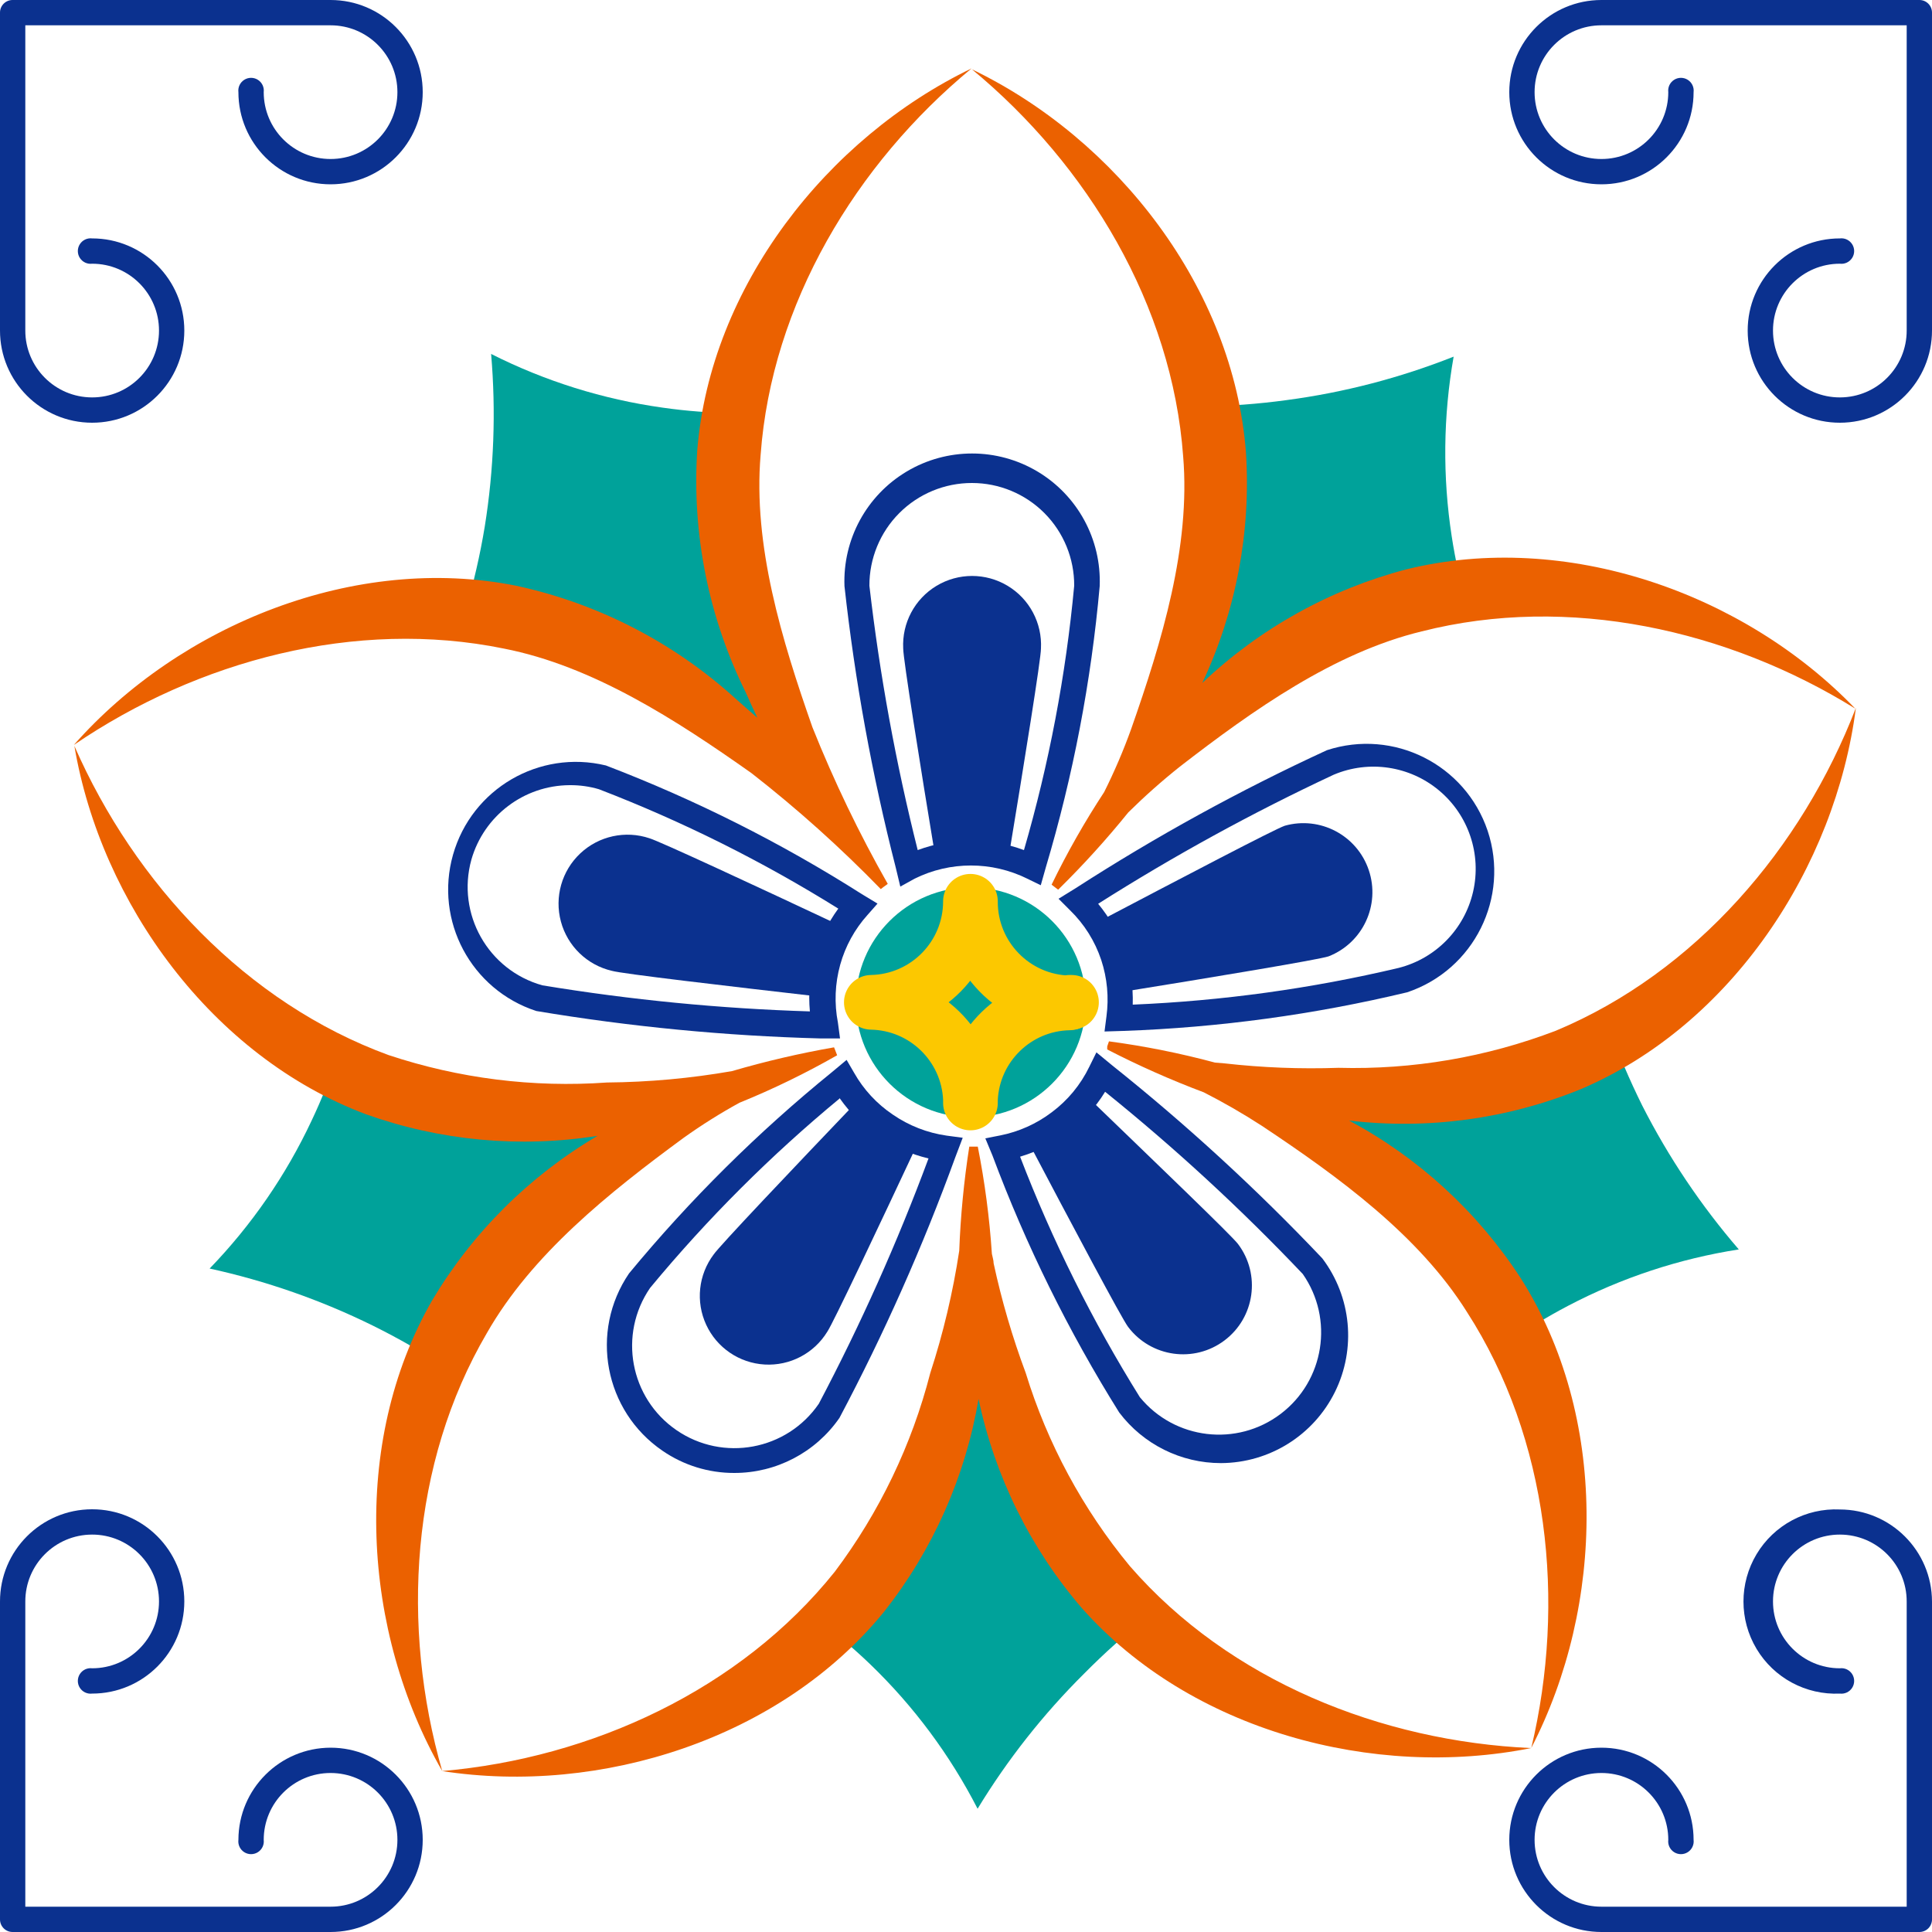
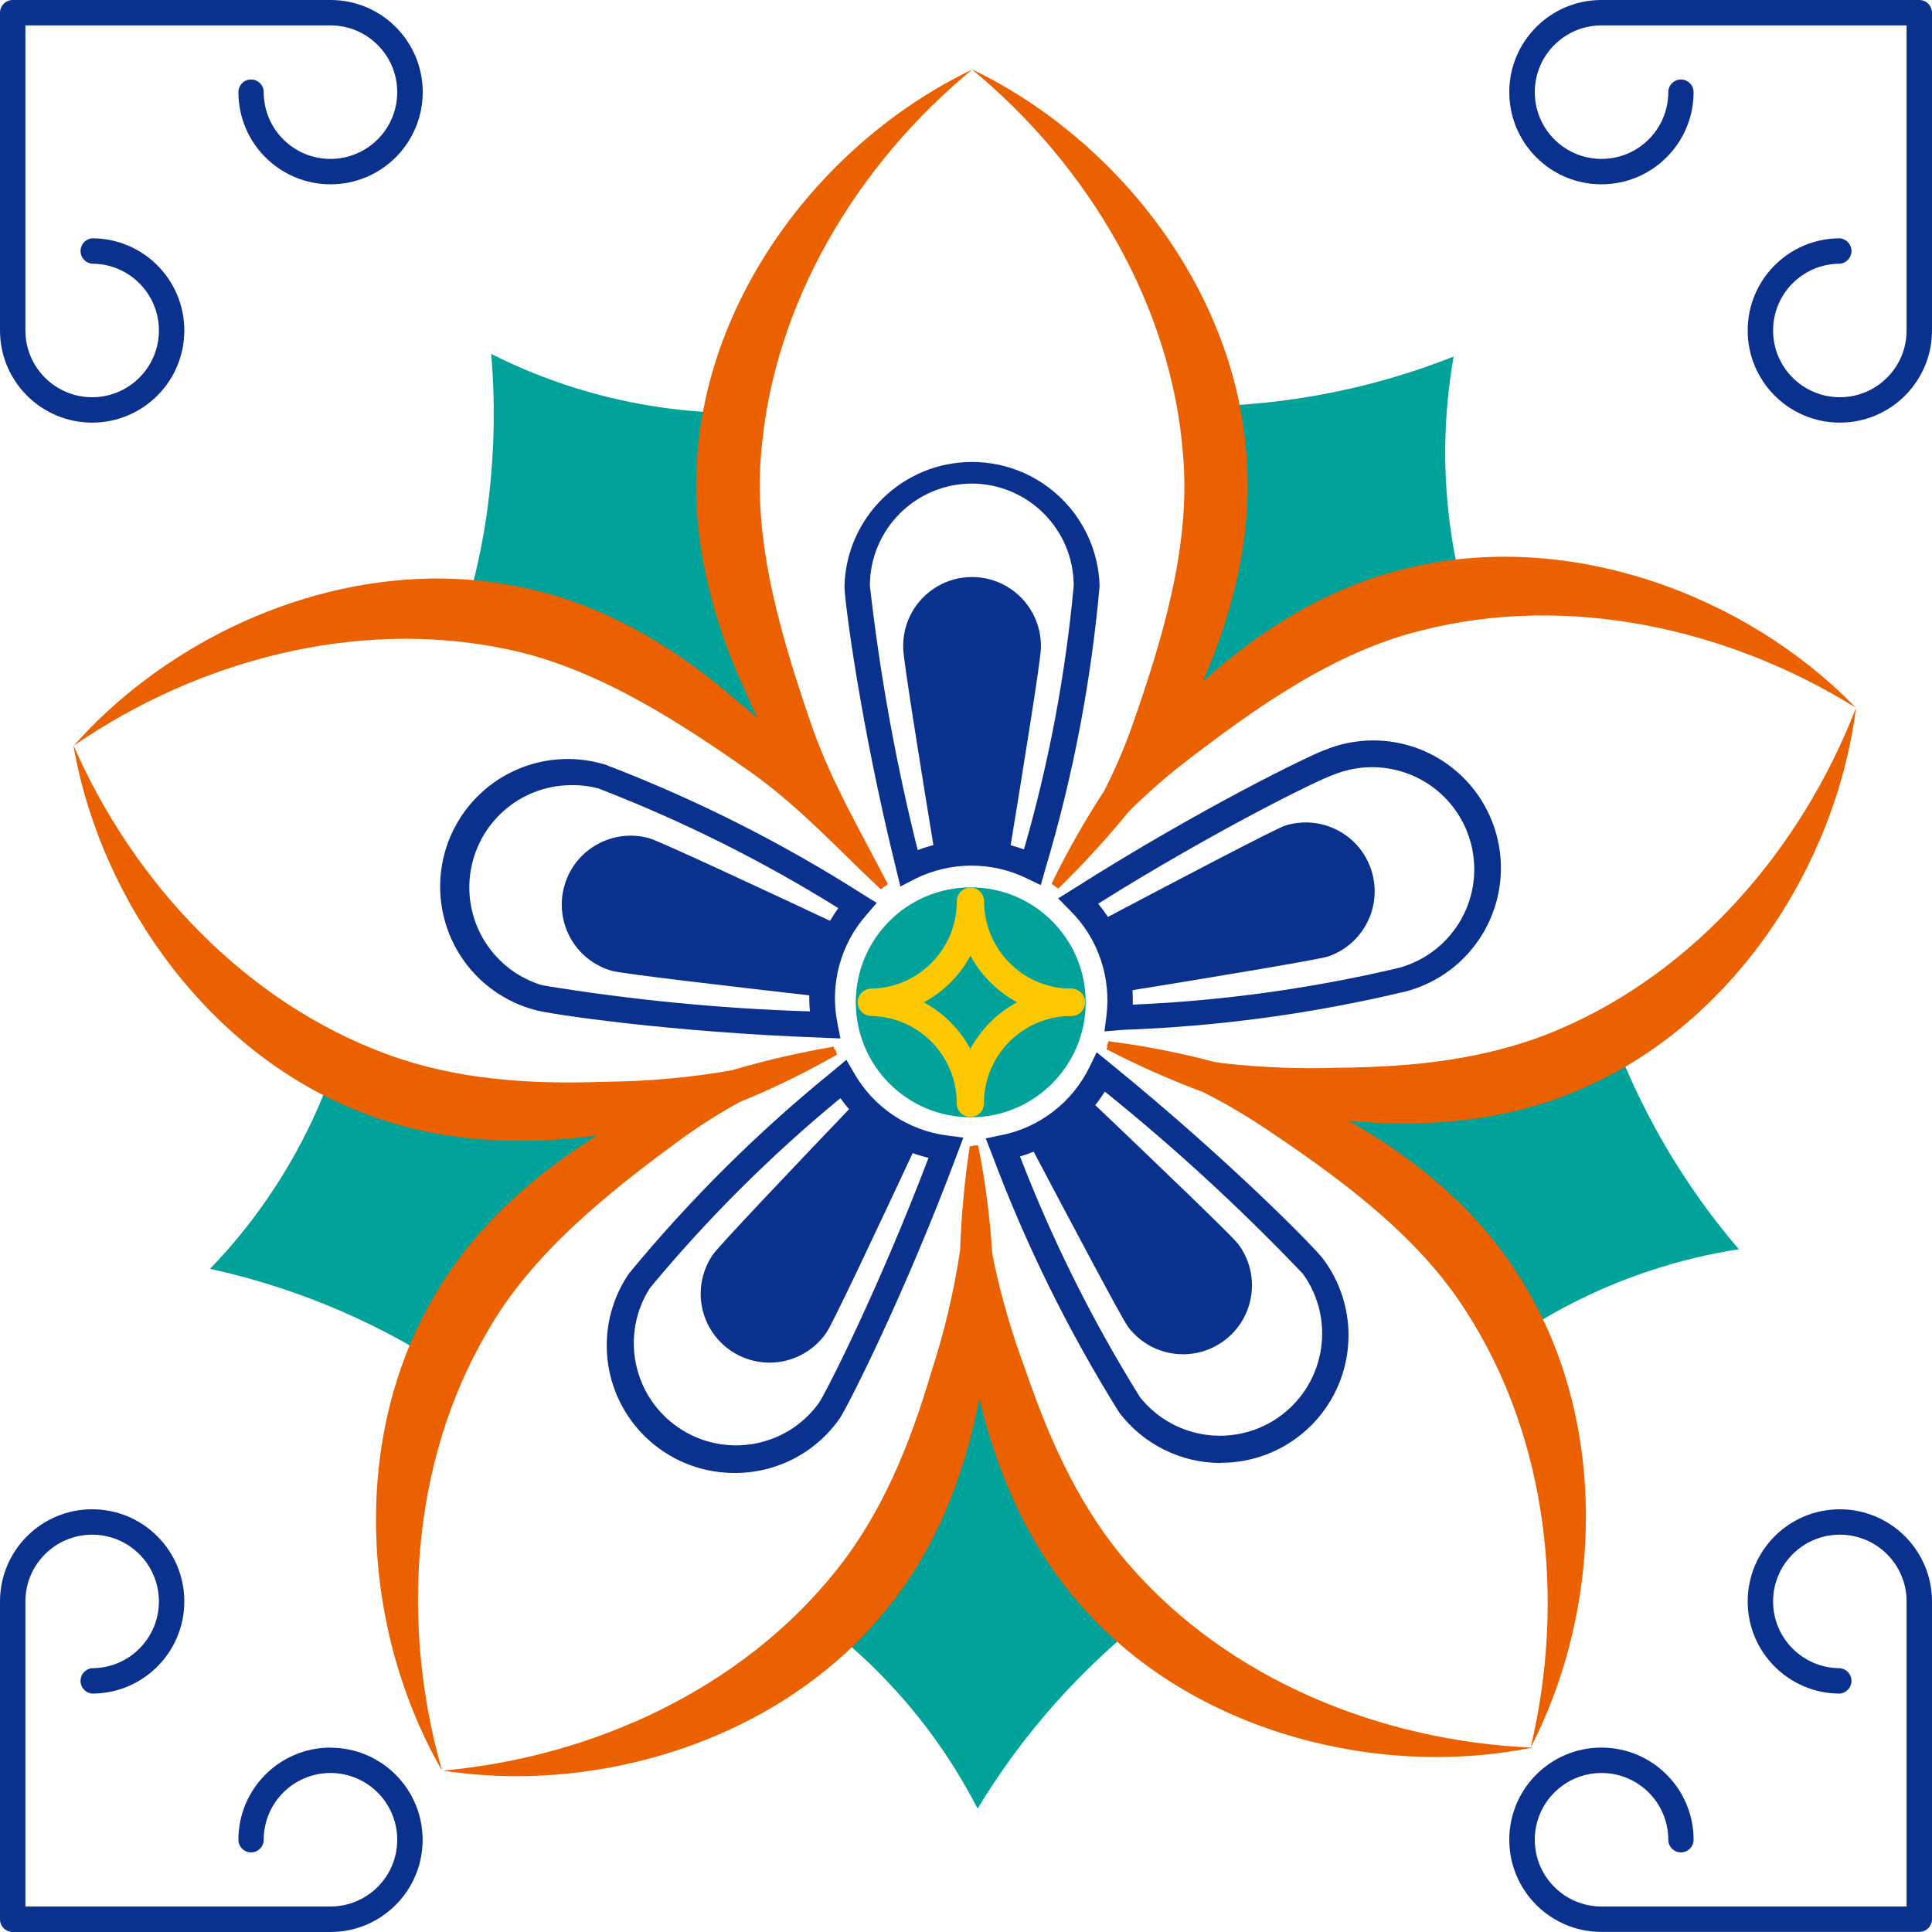
- <svg xmlns="http://www.w3.org/2000/svg" width="100" height="100" viewBox="0 0 100 100">
-   <path d="M38,21.38a27.65,27.65,0,0,1-3.7-.28,28.43,28.43,0,0,1-8.88-2.78,36.55,36.55,0,0,1-.33,8.94,35.64,35.64,0,0,1-1,4.35,32,32,0,0,1,6.94,1.85,32.21,32.21,0,0,1,11,7.27A28.88,28.88,0,0,1,37.8,28.09,28.13,28.13,0,0,1,38,21.38Z" fill="#00a29a" />
-   <path d="M75.94,31.38a28.19,28.19,0,0,1-.8-3.62,28.54,28.54,0,0,1,.1-9.3,36.48,36.48,0,0,1-8.65,2.25,36.21,36.21,0,0,1-4.45.33,31.54,31.54,0,0,1,.22,7.18,32.06,32.06,0,0,1-3.79,12.62,29,29,0,0,1,10.87-7.73A28.11,28.11,0,0,1,75.94,31.38Z" fill="#00a29a" />
-   <path d="M78,69.52a28.11,28.11,0,0,1,3.16-1.93A28.45,28.45,0,0,1,90,64.67a37.25,37.25,0,0,1-5-7.45,38.81,38.81,0,0,1-1.75-4.11,30.87,30.87,0,0,1-6.72,2.54,32.18,32.18,0,0,1-13.17.52,28.87,28.87,0,0,1,10.84,7.77A27.64,27.64,0,0,1,78,69.52Z" fill="#00a29a" />
-   <path d="M42.22,83.76a29,29,0,0,1,2.83,2.39,28.38,28.38,0,0,1,5.55,7.47,36.81,36.81,0,0,1,5.52-7,37.29,37.29,0,0,1,3.35-3,31.71,31.71,0,0,1-9.16-17.92,29.07,29.07,0,0,1-4,12.74A28.25,28.25,0,0,1,42.22,83.76Z" fill="#00a29a" />
-   <path d="M17.49,54.57A27.89,27.89,0,0,1,16.13,58a28.3,28.3,0,0,1-5.28,7.66,37,37,0,0,1,8.44,2.95,37.24,37.24,0,0,1,3.88,2.22A31.62,31.62,0,0,1,27,64.77,32.09,32.09,0,0,1,37.18,56.4a28.86,28.86,0,0,1-13.34.35A28.2,28.2,0,0,1,17.49,54.57Z" fill="#00a29a" />
-   <circle cx="50.25" cy="51.88" r="5.95" fill="#00a29a" />
+ <svg xmlns="http://www.w3.org/2000/svg" width="200" height="200" viewBox="0 0 200 200">
+   <path d="M76,42.75a56.52,56.52,0,0,1-7.39-.55,57,57,0,0,1-17.76-5.56,74,74,0,0,1-.66,17.87,73.32,73.32,0,0,1-2,8.71,63,63,0,0,1,13.88,3.71,64.23,64.23,0,0,1,22,14.53A57.74,57.74,0,0,1,75.6,56.18,56.37,56.37,0,0,1,76,42.75Z" fill="#00a29a" />
+   <path d="M151.87,62.76a56.38,56.38,0,0,1-1.6-7.24,57.11,57.11,0,0,1,.21-18.61,73.4,73.4,0,0,1-17.3,4.51,72.46,72.46,0,0,1-8.91.65,63.09,63.09,0,0,1,.45,14.36,64.34,64.34,0,0,1-7.58,25.26,57.85,57.85,0,0,1,21.74-15.47A56.29,56.29,0,0,1,151.87,62.76Z" fill="#00a29a" />
+   <path d="M156,139a55.9,55.9,0,0,1,6.32-3.87A57.27,57.27,0,0,1,180,129.32a73.38,73.38,0,0,1-13.39-23.11,63.29,63.29,0,0,1-13.43,5.09,64.58,64.58,0,0,1-26.35,1,57.75,57.75,0,0,1,21.68,15.54A56.13,56.13,0,0,1,156,139Z" fill="#00a29a" />
+   <path d="M84.44,167.51a56.64,56.64,0,0,1,16.76,19.72,73.83,73.83,0,0,1,17.73-20,63,63,0,0,1-9.05-11.15,64.4,64.4,0,0,1-9.27-24.69,57.76,57.76,0,0,1-7.93,25.47A56,56,0,0,1,84.44,167.51Z" fill="#00a29a" />
+   <path d="M35,109.13a55.51,55.51,0,0,1-2.7,6.9,56.89,56.89,0,0,1-10.56,15.32,73.69,73.69,0,0,1,16.88,5.91,73.28,73.28,0,0,1,7.75,4.43A62.93,62.93,0,0,1,54,129.53a64.29,64.29,0,0,1,20.38-16.74,57.8,57.8,0,0,1-26.67.71A56.74,56.74,0,0,1,35,109.13Z" fill="#00a29a" />
+   <circle cx="100.49" cy="103.76" r="11.9" fill="#00a29a" />
  <g>
-     <path d="M55.36,51.88h.1" fill="none" stroke="#fcc800" stroke-linecap="round" stroke-linejoin="round" stroke-width="2.83" />
-     <path d="M50.23,46.65a5.23,5.23,0,0,1-5.13,5.23,5.23,5.23,0,0,1,5.13,5V57s0,.06,0,.09v-.18a5.22,5.22,0,0,1,5.12-5A5.23,5.23,0,0,1,50.23,46.65Z" fill="none" stroke="#fcc800" stroke-linecap="round" stroke-linejoin="round" stroke-width="2.83" />
+     <path d="M110.73,103.76h.19" fill="none" stroke="#fcc800" stroke-linecap="round" stroke-linejoin="round" stroke-width="2.83" />
+     <path d="M100.46,93.3A10.44,10.44,0,0,1,90.2,103.76a10.45,10.45,0,0,1,10.25,10.09v.36c0-.06,0-.12,0-.18s0,.12,0,.18v-.36a10.46,10.46,0,0,1,10.26-10.09A10.46,10.46,0,0,1,100.46,93.3Z" fill="none" stroke="#fcc800" stroke-linecap="round" stroke-linejoin="round" stroke-width="2.83" />
  </g>
-   <path d="M46.6,45.89l-.24-1a105.63,105.63,0,0,1-2.65-14.55,6.61,6.61,0,1,1,13.21,0,74.07,74.07,0,0,1-2.79,14.56l-.26.92-.7-.34a6.57,6.57,0,0,0-5.83,0ZM50.31,25A5.3,5.3,0,0,0,45,30.32,106,106,0,0,0,47.5,44,7.91,7.91,0,0,1,53,44,73.52,73.52,0,0,0,55.6,30.32,5.29,5.29,0,0,0,50.31,25Z" fill="#0b318f" />
-   <path d="M50.31,44.4a7.51,7.51,0,0,1,1.85.25c.87-5.27,1.72-10.55,1.72-11.08a3.57,3.57,0,1,0-7.13,0c0,.53.84,5.81,1.71,11.08A7.51,7.51,0,0,1,50.31,44.4Z" fill="#0b318f" />
-   <path d="M61.24,23.62c.39,4.68-1.1,9.57-2.69,14.11A29.81,29.81,0,0,1,57.15,41a42.73,42.73,0,0,0-2.72,4.79l.22.17,0,0,.12.09a47.05,47.05,0,0,0,3.63-4,33.46,33.46,0,0,1,2.67-2.37c3.8-2.94,8-5.91,12.52-7,7.59-1.93,15.85-.09,22.44,4-5.77-6-15-9.24-23.24-7.21a24.3,24.3,0,0,0-10.56,5.88,24.35,24.35,0,0,0,2.26-11.94C63.84,14.91,57.8,7.19,50.31,3.59,56.31,8.55,60.67,15.81,61.24,23.62Z" fill="#eb6100" />
-   <path d="M81.81,56.38C89.62,53.06,95,44.88,96.06,36.64c-2.79,7.25-8.3,13.69-15.53,16.71a29.3,29.3,0,0,1-11.25,1.92,40,40,0,0,1-5.9-.23L62.89,55A43.26,43.26,0,0,0,57.4,53.9l-.09.26h0l0,.16a46.92,46.92,0,0,0,5,2.22,33.26,33.26,0,0,1,3,1.73c4,2.66,8.13,5.67,10.62,9.64,4.24,6.58,5.13,15,3.33,22.56,3.81-7.38,4-17.17-.56-24.33A24.22,24.22,0,0,0,69.83,58,24.27,24.27,0,0,0,81.81,56.38Z" fill="#eb6100" />
-   <path d="M58.48,81.06a29.14,29.14,0,0,1-5.39-10,40.79,40.79,0,0,1-1.66-5.67c0-.16-.06-.33-.09-.49a43.23,43.23,0,0,0-.73-5.55h-.28v0h-.16a46.37,46.37,0,0,0-.52,5.39,39.55,39.55,0,0,1-1.5,6.33,29.2,29.2,0,0,1-4.94,10.28C38.32,87.46,30.62,91,22.88,91.67c8.2,1.27,17.54-1.67,22.89-8.26a24.33,24.33,0,0,0,4.88-11A24.25,24.25,0,0,0,56,83.24c5.63,6.35,15.11,8.87,23.25,7.24C71.5,90.13,63.64,87,58.48,81.06Z" fill="#eb6100" />
-   <path d="M25.2,69c2.32-4.07,6.32-7.27,10.19-10.11a28.91,28.91,0,0,1,2.88-1.81,42.2,42.2,0,0,0,5.06-2.46l-.1-.26h0l-.06-.15a48.64,48.64,0,0,0-5.28,1.23,39.51,39.51,0,0,1-6.47.59,29.25,29.25,0,0,1-11.31-1.42c-7.35-2.69-13.14-8.87-16.26-16C5.23,46.77,11,54.69,18.93,57.67a24.31,24.31,0,0,0,12,1.12,24.31,24.31,0,0,0-8.57,8.53c-4.23,7.37-3.61,17.15.53,24.35C20.74,84.2,21.25,75.74,25.2,69Z" fill="#eb6100" />
-   <path d="M26.08,33.57c4.6.9,8.9,3.68,12.82,6.45a65.38,65.38,0,0,1,6.69,6l.14-.11,0,0,.22-.16a66.21,66.21,0,0,1-3.9-8.11c-1.59-4.53-3.08-9.42-2.68-14.1.57-7.8,4.93-15.06,10.92-20-7.48,3.6-13.52,11.3-14.2,19.76A24.64,24.64,0,0,0,38.6,35.84c.19.43.39.87.6,1.31-.38-.33-.76-.66-1.14-1a24.62,24.62,0,0,0-11.33-5.83c-8.32-1.67-17.4,2-22.91,8.24C10.23,34.19,18.41,32,26.08,33.57Z" fill="#eb6100" />
-   <path d="M57.17,53.39l.1-.78A6.55,6.55,0,0,0,57,49.69a6.42,6.42,0,0,0-1.62-2.58l-.59-.59.89-.55a105.25,105.25,0,0,1,13-7.14A6.61,6.61,0,0,1,77,43a6.61,6.61,0,0,1-4.16,8.36,74.28,74.28,0,0,1-14.69,2Zm-.33-6.61A7.8,7.8,0,0,1,58.63,52a73.06,73.06,0,0,0,13.76-1.9,5.29,5.29,0,1,0-3.36-10A108.58,108.58,0,0,0,56.84,46.78Z" fill="#0b318f" />
-   <path d="M57.36,49.57a7.39,7.39,0,0,1,.35,1.83c5.28-.85,10.55-1.73,11.06-1.9a3.57,3.57,0,0,0-2.27-6.76c-.51.17-5.24,2.65-10,5.15A7.31,7.31,0,0,1,57.36,49.57Z" fill="#0b318f" />
-   <path d="M63.2,75.73a6.6,6.6,0,0,1-5.27-2.62,73.78,73.78,0,0,1-6.56-13.3L51,58.92l.77-.15a6.53,6.53,0,0,0,2.67-1.2,6.42,6.42,0,0,0,1.94-2.35l.37-.75.8.66a106.53,106.53,0,0,1,10.89,10A6.61,6.61,0,0,1,63.2,75.73ZM52.8,59.87A73.1,73.1,0,0,0,59,72.32a5.29,5.29,0,0,0,8.43-6.38,104.43,104.43,0,0,0-10.23-9.43,7.58,7.58,0,0,1-1.92,2.11A7.94,7.94,0,0,1,52.8,59.87Z" fill="#0b318f" />
-   <path d="M54.7,57.89a7.74,7.74,0,0,1-1.63.92c2.49,4.73,5,9.45,5.32,9.87a3.56,3.56,0,1,0,5.69-4.29c-.32-.43-4.18-4.13-8-7.82A7.23,7.23,0,0,1,54.7,57.89Z" fill="#0b318f" />
-   <path d="M38,76.24a6.52,6.52,0,0,1-3.71-1.15,6.61,6.61,0,0,1-1.73-9.18A74.71,74.71,0,0,1,43.09,55.47l.73-.61.39.67a6.41,6.41,0,0,0,2,2.16A6.54,6.54,0,0,0,49,58.78l.83.11-.38,1a106.69,106.69,0,0,1-6,13.5A6.61,6.61,0,0,1,38,76.24Zm5.48-19.4a73.53,73.53,0,0,0-9.83,9.82,5.29,5.29,0,1,0,8.73,6,106.83,106.83,0,0,0,5.68-12.7,7.79,7.79,0,0,1-4.58-3.09Z" fill="#0b318f" />
-   <path d="M46,58a7.6,7.6,0,0,1-1.39-1.25c-3.69,3.86-7.37,7.74-7.67,8.18a3.56,3.56,0,1,0,5.88,4c.3-.44,2.58-5.27,4.85-10.11A7.47,7.47,0,0,1,46,58Z" fill="#0b318f" />
-   <path d="M43.48,53.75l-1,0a106.16,106.16,0,0,1-14.72-1.42,6.61,6.61,0,0,1,3.6-12.71,74,74,0,0,1,13.25,6.66l.81.49-.52.59a6.43,6.43,0,0,0-1.41,2.57,6.54,6.54,0,0,0-.12,3Zm-14-13.11a5.32,5.32,0,0,0-5.08,3.85A5.29,5.29,0,0,0,28.07,51a105.13,105.13,0,0,0,13.85,1.35,7.78,7.78,0,0,1,1.47-5.32A72.82,72.82,0,0,0,31,40.85,5.19,5.19,0,0,0,29.51,40.64Z" fill="#0b318f" />
-   <path d="M43.07,49.78a7.57,7.57,0,0,1,.74-1.72c-4.83-2.27-9.68-4.52-10.19-4.67a3.57,3.57,0,1,0-1.95,6.86c.51.15,5.82.77,11.13,1.38A7.32,7.32,0,0,1,43.07,49.78Z" fill="#0b318f" />
-   <path d="M17.11,0H.66A.65.65,0,0,0,0,.66V17.1a4.77,4.77,0,1,0,4.77-4.76.66.66,0,1,0,0,1.31A3.46,3.46,0,1,1,1.31,17.1V1.31h15.8a3.46,3.46,0,1,1-3.46,3.46.66.66,0,1,0-1.31,0A4.77,4.77,0,1,0,17.11,0Z" fill="#0b318f" />
-   <path d="M99.34,0H82.89a4.77,4.77,0,1,0,4.77,4.77.66.66,0,1,0-1.31,0,3.46,3.46,0,1,1-3.46-3.46h15.8V17.1a3.46,3.46,0,1,1-3.46-3.45.66.66,0,1,0,0-1.31A4.77,4.77,0,1,0,100,17.1V.66A.65.65,0,0,0,99.34,0Z" fill="#0b318f" />
-   <path d="M95.23,78.13a4.77,4.77,0,1,0,0,9.53.66.66,0,1,0,0-1.31,3.46,3.46,0,1,1,3.46-3.45V98.69H82.89a3.46,3.46,0,1,1,3.46-3.46.66.66,0,1,0,1.31,0A4.77,4.77,0,1,0,82.89,100H99.34a.65.65,0,0,0,.66-.66V82.9A4.78,4.78,0,0,0,95.23,78.13Z" fill="#0b318f" />
-   <path d="M17.11,90.46a4.78,4.78,0,0,0-4.77,4.77.66.66,0,1,0,1.31,0,3.46,3.46,0,1,1,3.46,3.46H1.31V82.9a3.46,3.46,0,1,1,3.46,3.45.66.66,0,1,0,0,1.31A4.77,4.77,0,1,0,0,82.9V99.34a.65.65,0,0,0,.66.66H17.11a4.77,4.77,0,0,0,0-9.54Z" fill="#0b318f" />
+   <path d="M93.21,91.77l-.49-2c-3.66-14.86-5.3-27.55-5.3-29.1a13.21,13.21,0,0,1,26.41,0,147.75,147.75,0,0,1-5.57,29.13l-.52,1.83-1.4-.68A13.11,13.11,0,0,0,94.69,91Zm7.42-41.71A10.58,10.58,0,0,0,90.05,60.63,210,210,0,0,0,95,88a15.77,15.77,0,0,1,11-.07,147.33,147.33,0,0,0,5.15-27.3A10.58,10.58,0,0,0,100.63,50.06Z" fill="#0b318f" />
+   <path d="M100.63,88.81a14.55,14.55,0,0,1,3.7.49c1.73-10.55,3.42-21.1,3.42-22.17a7.13,7.13,0,1,0-14.25,0c0,1.07,1.69,11.62,3.42,22.17A14.63,14.63,0,0,1,100.63,88.81Z" fill="#0b318f" />
+   <path d="M122.48,47.25c.79,9.34-2.2,19.14-5.39,28.2a56.07,56.07,0,0,1-2.8,6.45,85.39,85.39,0,0,0-5.43,9.58l.44.33,0,0,.25.17A94.12,94.12,0,0,0,116.86,84a62.12,62.12,0,0,1,5.35-4.75c7.59-5.88,15.92-11.81,25-14,15.17-3.86,31.7-.19,44.89,8-11.56-11.91-30-18.48-46.48-14.41-8,1.87-15.12,6.3-21.13,11.75,3.29-7.46,5.26-15.67,4.51-23.86-1.34-16.94-13.43-32.37-28.4-39.56C112.61,17.09,121.34,31.62,122.48,47.25Z" fill="#eb6100" />
+   <path d="M163.61,112.76c15.63-6.65,26.44-23,28.52-39.49-5.6,14.51-16.61,27.39-31.07,33.43-6.95,2.91-14.53,3.77-22.5,3.83a81.58,81.58,0,0,1-11.81-.45l-1-.14a84,84,0,0,0-11-2.15l-.17.52.06,0-.09.31a90.68,90.68,0,0,0,10,4.44,61,61,0,0,1,6,3.47c8,5.32,16.26,11.34,21.25,19.27,8.48,13.16,10.26,30,6.65,45.11,7.62-14.74,8-34.32-1.11-48.65-4.29-6.93-10.72-12.28-17.76-16.24C147.74,116.79,156.11,116.05,163.61,112.76Z" fill="#eb6100" />
+   <path d="M117,162.12c-5-5.67-8.19-12.57-10.78-20.12a79.77,79.77,0,0,1-3.33-11.33c-.07-.32-.12-.65-.18-1a84.34,84.34,0,0,0-1.45-11.09h-.55v.07h-.32a92.71,92.71,0,0,0-1,10.79,77.94,77.94,0,0,1-3,12.65c-2.25,7.64-5.16,14.67-9.88,20.55-9.78,12.23-25.18,19.26-40.65,20.65,16.4,2.54,35.08-3.35,45.77-16.52,5.21-6.28,8.24-14.07,9.75-22,1.87,7.9,5.24,15.6,10.74,21.67,11.27,12.7,30.22,17.75,46.5,14.47C143,180.25,127.29,173.91,117,162.12Z" fill="#eb6100" />
+   <path d="M50.4,137.94C55,129.78,63,123.4,70.79,117.72a58.6,58.6,0,0,1,5.76-3.63,83.36,83.36,0,0,0,10.1-4.92l-.18-.52H86.4l-.11-.3a93.4,93.4,0,0,0-10.56,2.45,79.24,79.24,0,0,1-13,1.18c-8,.3-15.56-.23-22.63-2.83-14.7-5.39-26.27-17.75-32.5-32,2.81,16.36,14.33,32.2,30.22,38.15,7.61,2.94,16,3.33,24,2.24-6.89,4.28-13.12,9.92-17.12,17.07-8.46,14.73-7.22,34.3,1.06,48.69C41.49,168.39,42.5,151.47,50.4,137.94Z" fill="#eb6100" />
+   <path d="M52.16,67.14C61.36,68.94,70,74.5,77.81,80c4.91,3.5,8.9,7.86,13.37,12.07l.27-.22,0,0,.46-.32c-2.81-5.45-5.81-10.53-7.82-16.22C81,66.33,78,56.55,78.77,47.21c1.16-15.61,9.88-30.13,21.86-40-15,7.18-27,22.6-28.41,39.51-.79,8.6,1.4,17.23,5,25,.38.87.77,1.75,1.19,2.62-.75-.66-1.51-1.31-2.27-1.92C69.66,66.79,62,62.3,53.47,60.69,36.82,57.35,18.66,64.75,7.65,77.18,20.45,68.37,36.82,64,52.16,67.14Z" fill="#eb6100" />
+   <path d="M114.33,106.77l.2-1.55a13.1,13.1,0,0,0-.57-5.84,12.93,12.93,0,0,0-3.23-5.17L109.54,93l1.78-1.11c12.93-8.2,24.43-13.79,25.9-14.28a13.21,13.21,0,1,1,8.4,25,148.48,148.48,0,0,1-29.39,4Zm-.65-13.22A15.61,15.61,0,0,1,117.26,104a147,147,0,0,0,27.52-3.8,10.57,10.57,0,1,0-6.72-20C136.74,80.59,125.84,85.93,113.68,93.55Z" fill="#0b318f" />
+   <path d="M114.71,99.13a14.43,14.43,0,0,1,.71,3.67c10.55-1.71,21.1-3.46,22.11-3.8A7.13,7.13,0,0,0,133,85.48c-1,.34-10.49,5.3-19.94,10.3A14.31,14.31,0,0,1,114.71,99.13Z" fill="#0b318f" />
+   <path d="M126.4,151.45a13.21,13.21,0,0,1-10.55-5.24,149.07,149.07,0,0,1-13.12-26.6l-.69-1.77,1.53-.31a13,13,0,0,0,9.23-7.1l.73-1.5,1.62,1.33c11.87,9.65,20.84,18.78,21.77,20a13.2,13.2,0,0,1-10.52,21.17Zm-20.8-31.71A148,148,0,0,0,118,144.62a10.58,10.58,0,0,0,16.88-12.75A212.07,212.07,0,0,0,114.37,113a15.72,15.72,0,0,1-8.77,6.72Z" fill="#0b318f" />
+   <path d="M109.4,115.77a14.81,14.81,0,0,1-3.25,1.84c5,9.46,10,18.9,10.63,19.75a7.13,7.13,0,0,0,11.38-8.6c-.65-.85-8.36-8.25-16.1-15.62A14.41,14.41,0,0,1,109.4,115.77Z" fill="#0b318f" />
+   <path d="M76,152.48a13.2,13.2,0,0,1-10.88-20.66,148.65,148.65,0,0,1,21.05-20.9l1.45-1.21.78,1.35a13,13,0,0,0,9.68,6.49l1.64.22-.75,2c-5.37,14.33-11.17,25.73-12,27A13.18,13.18,0,0,1,76,152.48Zm11-38.8A147,147,0,0,0,67.3,133.31a10.58,10.58,0,0,0,17.46,11.94c.79-1.15,6.27-12,11.36-25.39A15.63,15.63,0,0,1,87,113.68Z" fill="#0b318f" />
+   <path d="M91.94,116a14.84,14.84,0,0,1-2.78-2.5c-7.39,7.72-14.74,15.48-15.35,16.36a7.13,7.13,0,1,0,11.77,8.05c.61-.88,5.17-10.55,9.69-20.23A14.67,14.67,0,0,1,91.94,116Z" fill="#0b318f" />
+   <path d="M87,107.5l-2.09-.09c-15.31-.54-28-2.42-29.45-2.84a13.21,13.21,0,1,1,7.21-25.41A147.47,147.47,0,0,1,89.15,92.47l1.61,1-1,1.16a13.06,13.06,0,0,0-3.08,11.24ZM59,81.28A10.58,10.58,0,0,0,56.15,102a211.47,211.47,0,0,0,27.69,2.7,15.41,15.41,0,0,1,.53-5.69,15.86,15.86,0,0,1,2.41-5,146.94,146.94,0,0,0-24.86-12.4A10.64,10.64,0,0,0,59,81.28Z" fill="#0b318f" />
+   <path d="M86.14,99.55a14.42,14.42,0,0,1,1.49-3.43c-9.68-4.54-19.37-9.05-20.4-9.34a7.13,7.13,0,0,0-3.89,13.72c1,.29,11.65,1.54,22.27,2.75A14.32,14.32,0,0,1,86.14,99.55Z" fill="#0b318f" />
+   <path d="M34.21,0H1.32A1.32,1.32,0,0,0,0,1.31v32.9a9.54,9.54,0,1,0,9.54-9.54,1.32,1.32,0,0,0,0,2.63,6.91,6.91,0,1,1-6.91,6.91V2.63H34.21A6.91,6.91,0,1,1,27.3,9.54a1.31,1.31,0,1,0-2.62,0A9.54,9.54,0,1,0,34.21,0Z" fill="#0b318f" />
+   <path d="M198.68,0H165.79a9.54,9.54,0,1,0,9.53,9.54,1.31,1.31,0,1,0-2.62,0,6.91,6.91,0,1,1-6.91-6.91h31.58V34.21a6.91,6.91,0,1,1-6.91-6.91,1.32,1.32,0,0,0,0-2.63A9.54,9.54,0,1,0,200,34.21V1.31A1.32,1.32,0,0,0,198.68,0Z" fill="#0b318f" />
+   <path d="M190.46,156.24a9.54,9.54,0,0,0,0,19.08,1.32,1.32,0,0,0,0-2.63,6.91,6.91,0,1,1,6.91-6.91v31.58H165.79a6.91,6.91,0,1,1,6.91-6.91,1.31,1.31,0,1,0,2.62,0,9.54,9.54,0,1,0-9.53,9.54h32.89a1.32,1.32,0,0,0,1.32-1.31v-32.9A9.55,9.55,0,0,0,190.46,156.24Z" fill="#0b318f" />
+   <path d="M34.21,180.91a9.54,9.54,0,0,0-9.53,9.54,1.31,1.31,0,1,0,2.62,0,6.91,6.91,0,1,1,6.91,6.91H2.63V165.78a6.91,6.91,0,1,1,6.91,6.91,1.32,1.32,0,0,0,0,2.63A9.54,9.54,0,1,0,0,165.78v32.9A1.32,1.32,0,0,0,1.32,200H34.21a9.54,9.54,0,0,0,0-19.08Z" fill="#0b318f" />
</svg>
